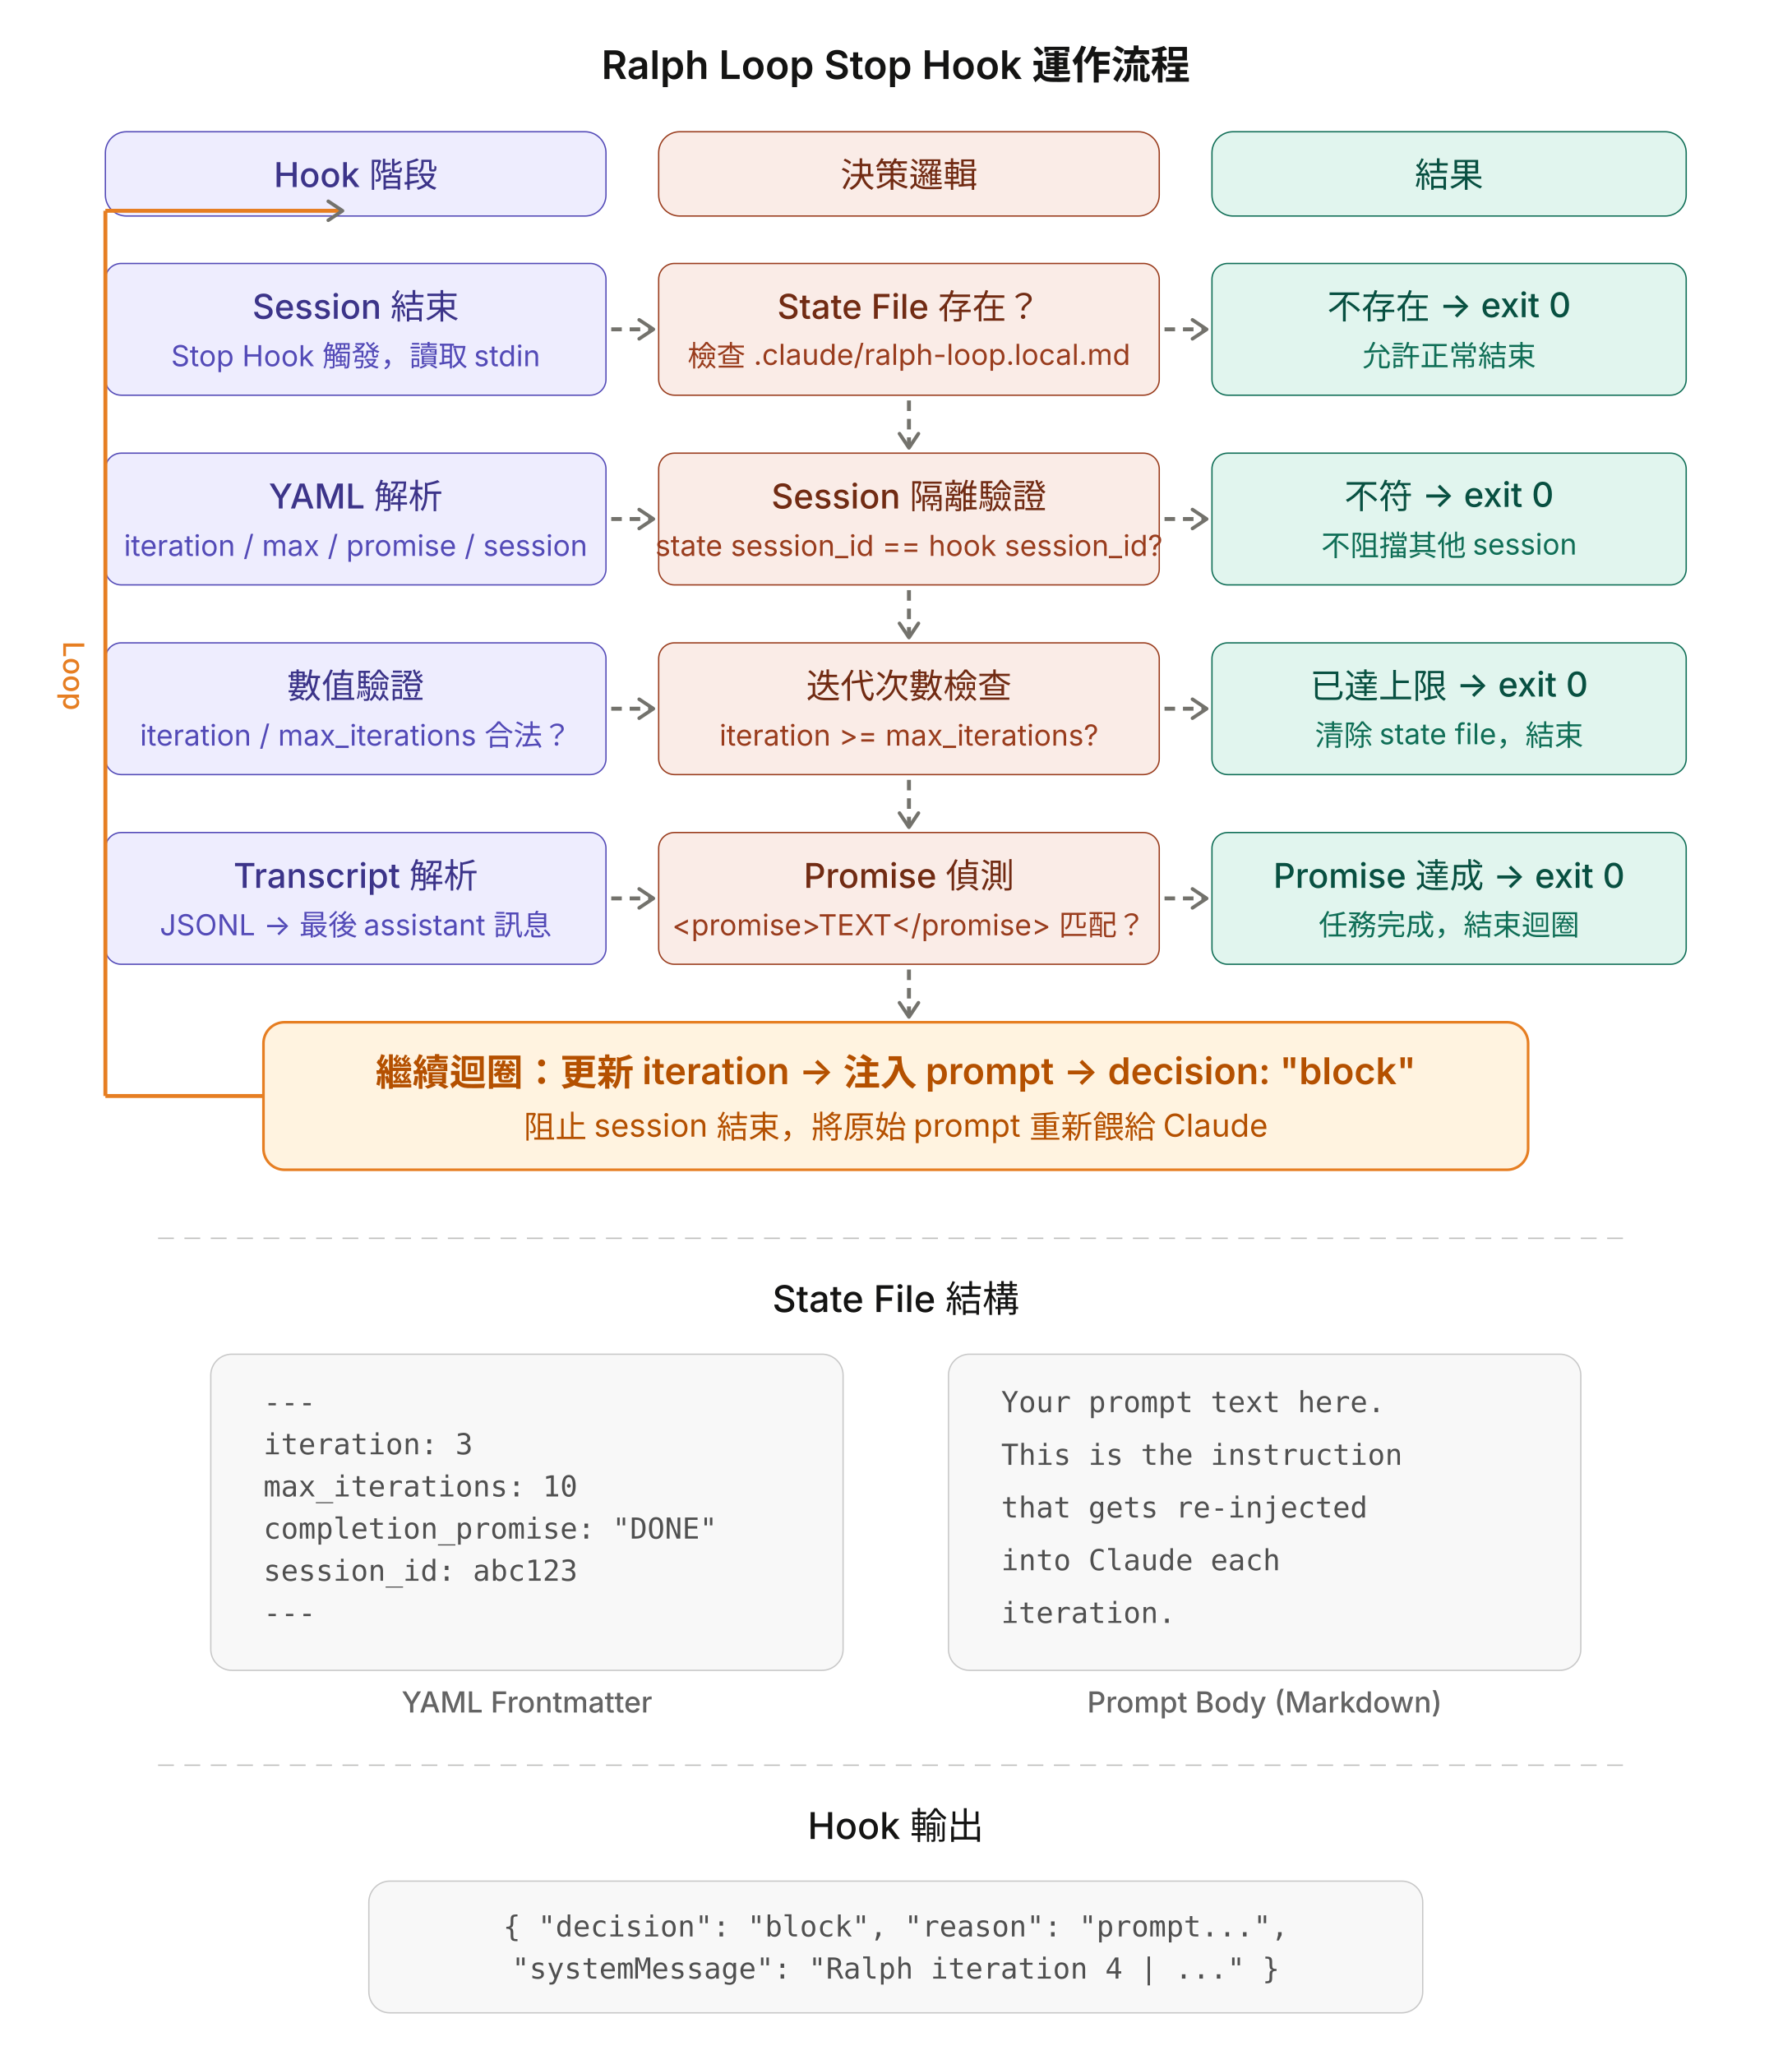
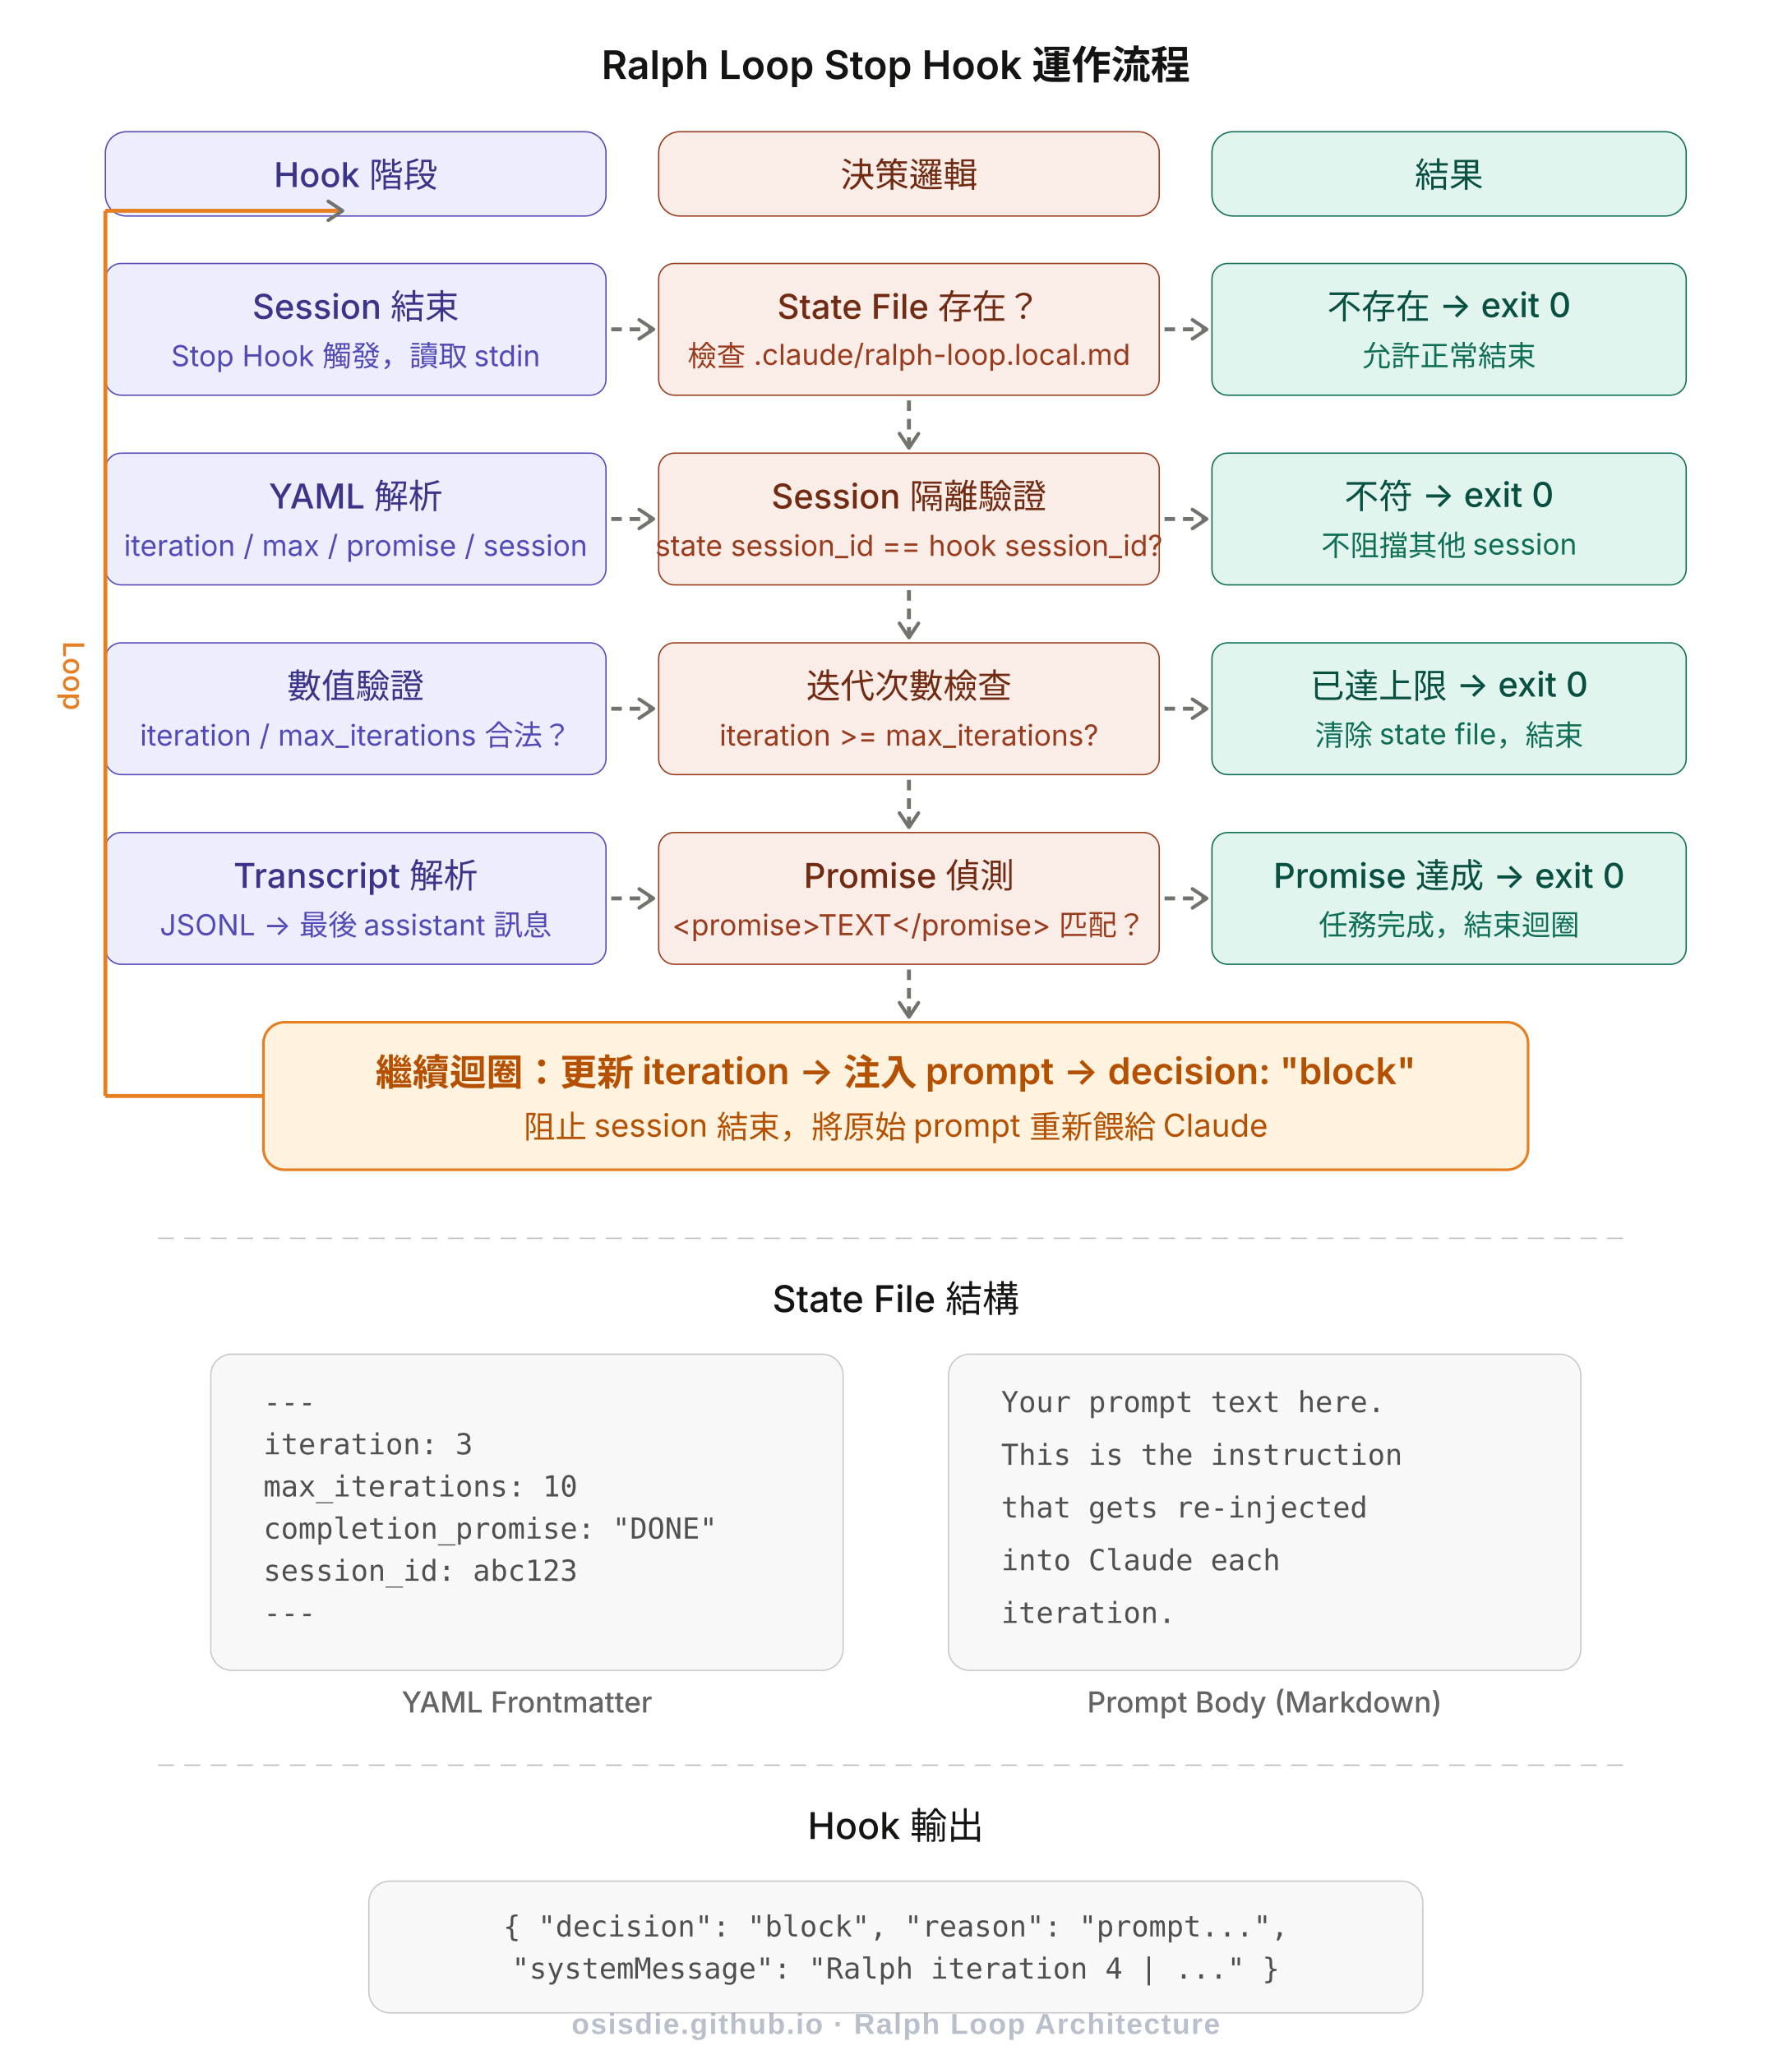
<svg xmlns="http://www.w3.org/2000/svg" width="100%" viewBox="0 0 680 780">
  <defs>
    <marker id="arrow" viewBox="0 0 10 10" refX="8" refY="5" markerWidth="6" markerHeight="6" orient="auto-start-reverse">
      <path d="M2 1L8 5L2 9" fill="none" stroke="rgb(115, 114, 108)" stroke-width="1.5" stroke-linecap="round" stroke-linejoin="round" />
    </marker>
  </defs>
  <text x="340" y="30" text-anchor="middle" font-size="15" style="fill:rgb(20,20,19);font-family:-apple-system,BlinkMacSystemFont,'Segoe UI',sans-serif;font-size:15px;font-weight:600">Ralph Loop Stop Hook 運作流程</text>
  <rect x="40" y="50" width="190" height="32" rx="8" style="fill:rgb(238,237,254);stroke:rgb(83,74,183);stroke-width:0.5" />
  <text x="135" y="71" text-anchor="middle" style="fill:rgb(60,52,137);font-family:-apple-system,BlinkMacSystemFont,'Segoe UI',sans-serif;font-size:13px;font-weight:500">Hook 階段</text>
  <rect x="250" y="50" width="190" height="32" rx="8" style="fill:rgb(250,236,231);stroke:rgb(153,60,29);stroke-width:0.5" />
  <text x="345" y="71" text-anchor="middle" style="fill:rgb(113,43,19);font-family:-apple-system,BlinkMacSystemFont,'Segoe UI',sans-serif;font-size:13px;font-weight:500">決策邏輯</text>
  <rect x="460" y="50" width="180" height="32" rx="8" style="fill:rgb(225,245,238);stroke:rgb(15,110,86);stroke-width:0.5" />
  <text x="550" y="71" text-anchor="middle" style="fill:rgb(8,80,65);font-family:-apple-system,BlinkMacSystemFont,'Segoe UI',sans-serif;font-size:13px;font-weight:500">結果</text>
  <rect x="40" y="100" width="190" height="50" rx="6" style="fill:rgb(238,237,254);stroke:rgb(83,74,183);stroke-width:0.5" />
  <text x="135" y="121" text-anchor="middle" style="fill:rgb(60,52,137);font-family:-apple-system,BlinkMacSystemFont,'Segoe UI',sans-serif;font-size:13px;font-weight:500">Session 結束</text>
  <text x="135" y="139" text-anchor="middle" style="fill:rgb(83,74,183);font-family:-apple-system,BlinkMacSystemFont,'Segoe UI',sans-serif;font-size:11px">Stop Hook 觸發，讀取 stdin</text>
  <line x1="232" y1="125" x2="248" y2="125" stroke="rgb(115,114,108)" stroke-width="1.5" stroke-dasharray="4 3" marker-end="url(#arrow)" />
  <rect x="250" y="100" width="190" height="50" rx="6" style="fill:rgb(250,236,231);stroke:rgb(153,60,29);stroke-width:0.5" />
  <text x="345" y="121" text-anchor="middle" style="fill:rgb(113,43,19);font-family:-apple-system,BlinkMacSystemFont,'Segoe UI',sans-serif;font-size:13px;font-weight:500">State File 存在？</text>
  <text x="345" y="139" text-anchor="middle" style="fill:rgb(153,60,29);font-family:-apple-system,BlinkMacSystemFont,'Segoe UI',sans-serif;font-size:11px">檢查 .claude/ralph-loop.local.md</text>
  <line x1="442" y1="125" x2="458" y2="125" stroke="rgb(115,114,108)" stroke-width="1.5" stroke-dasharray="4 3" marker-end="url(#arrow)" />
  <rect x="460" y="100" width="180" height="50" rx="6" style="fill:rgb(225,245,238);stroke:rgb(15,110,86);stroke-width:0.5" />
  <text x="550" y="121" text-anchor="middle" style="fill:rgb(8,80,65);font-family:-apple-system,BlinkMacSystemFont,'Segoe UI',sans-serif;font-size:13px;font-weight:500">不存在 → exit 0</text>
  <text x="550" y="139" text-anchor="middle" style="fill:rgb(15,110,86);font-family:-apple-system,BlinkMacSystemFont,'Segoe UI',sans-serif;font-size:11px">允許正常結束</text>
  <line x1="345" y1="152" x2="345" y2="170" stroke="rgb(115,114,108)" stroke-width="1.5" stroke-dasharray="4 3" marker-end="url(#arrow)" />
  <rect x="40" y="172" width="190" height="50" rx="6" style="fill:rgb(238,237,254);stroke:rgb(83,74,183);stroke-width:0.5" />
  <text x="135" y="193" text-anchor="middle" style="fill:rgb(60,52,137);font-family:-apple-system,BlinkMacSystemFont,'Segoe UI',sans-serif;font-size:13px;font-weight:500">YAML 解析</text>
  <text x="135" y="211" text-anchor="middle" style="fill:rgb(83,74,183);font-family:-apple-system,BlinkMacSystemFont,'Segoe UI',sans-serif;font-size:11px">iteration / max / promise / session</text>
  <line x1="232" y1="197" x2="248" y2="197" stroke="rgb(115,114,108)" stroke-width="1.5" stroke-dasharray="4 3" marker-end="url(#arrow)" />
  <rect x="250" y="172" width="190" height="50" rx="6" style="fill:rgb(250,236,231);stroke:rgb(153,60,29);stroke-width:0.5" />
  <text x="345" y="193" text-anchor="middle" style="fill:rgb(113,43,19);font-family:-apple-system,BlinkMacSystemFont,'Segoe UI',sans-serif;font-size:13px;font-weight:500">Session 隔離驗證</text>
  <text x="345" y="211" text-anchor="middle" style="fill:rgb(153,60,29);font-family:-apple-system,BlinkMacSystemFont,'Segoe UI',sans-serif;font-size:11px">state session_id == hook session_id?</text>
  <line x1="442" y1="197" x2="458" y2="197" stroke="rgb(115,114,108)" stroke-width="1.5" stroke-dasharray="4 3" marker-end="url(#arrow)" />
  <rect x="460" y="172" width="180" height="50" rx="6" style="fill:rgb(225,245,238);stroke:rgb(15,110,86);stroke-width:0.5" />
  <text x="550" y="193" text-anchor="middle" style="fill:rgb(8,80,65);font-family:-apple-system,BlinkMacSystemFont,'Segoe UI',sans-serif;font-size:13px;font-weight:500">不符 → exit 0</text>
  <text x="550" y="211" text-anchor="middle" style="fill:rgb(15,110,86);font-family:-apple-system,BlinkMacSystemFont,'Segoe UI',sans-serif;font-size:11px">不阻擋其他 session</text>
  <line x1="345" y1="224" x2="345" y2="242" stroke="rgb(115,114,108)" stroke-width="1.5" stroke-dasharray="4 3" marker-end="url(#arrow)" />
  <rect x="40" y="244" width="190" height="50" rx="6" style="fill:rgb(238,237,254);stroke:rgb(83,74,183);stroke-width:0.5" />
  <text x="135" y="265" text-anchor="middle" style="fill:rgb(60,52,137);font-family:-apple-system,BlinkMacSystemFont,'Segoe UI',sans-serif;font-size:13px;font-weight:500">數值驗證</text>
  <text x="135" y="283" text-anchor="middle" style="fill:rgb(83,74,183);font-family:-apple-system,BlinkMacSystemFont,'Segoe UI',sans-serif;font-size:11px">iteration / max_iterations 合法？</text>
  <line x1="232" y1="269" x2="248" y2="269" stroke="rgb(115,114,108)" stroke-width="1.5" stroke-dasharray="4 3" marker-end="url(#arrow)" />
  <rect x="250" y="244" width="190" height="50" rx="6" style="fill:rgb(250,236,231);stroke:rgb(153,60,29);stroke-width:0.5" />
  <text x="345" y="265" text-anchor="middle" style="fill:rgb(113,43,19);font-family:-apple-system,BlinkMacSystemFont,'Segoe UI',sans-serif;font-size:13px;font-weight:500">迭代次數檢查</text>
  <text x="345" y="283" text-anchor="middle" style="fill:rgb(153,60,29);font-family:-apple-system,BlinkMacSystemFont,'Segoe UI',sans-serif;font-size:11px">iteration &gt;= max_iterations?</text>
  <line x1="442" y1="269" x2="458" y2="269" stroke="rgb(115,114,108)" stroke-width="1.5" stroke-dasharray="4 3" marker-end="url(#arrow)" />
  <rect x="460" y="244" width="180" height="50" rx="6" style="fill:rgb(225,245,238);stroke:rgb(15,110,86);stroke-width:0.5" />
  <text x="550" y="265" text-anchor="middle" style="fill:rgb(8,80,65);font-family:-apple-system,BlinkMacSystemFont,'Segoe UI',sans-serif;font-size:13px;font-weight:500">已達上限 → exit 0</text>
  <text x="550" y="283" text-anchor="middle" style="fill:rgb(15,110,86);font-family:-apple-system,BlinkMacSystemFont,'Segoe UI',sans-serif;font-size:11px">清除 state file，結束</text>
  <line x1="345" y1="296" x2="345" y2="314" stroke="rgb(115,114,108)" stroke-width="1.5" stroke-dasharray="4 3" marker-end="url(#arrow)" />
  <rect x="40" y="316" width="190" height="50" rx="6" style="fill:rgb(238,237,254);stroke:rgb(83,74,183);stroke-width:0.5" />
  <text x="135" y="337" text-anchor="middle" style="fill:rgb(60,52,137);font-family:-apple-system,BlinkMacSystemFont,'Segoe UI',sans-serif;font-size:13px;font-weight:500">Transcript 解析</text>
  <text x="135" y="355" text-anchor="middle" style="fill:rgb(83,74,183);font-family:-apple-system,BlinkMacSystemFont,'Segoe UI',sans-serif;font-size:11px">JSONL → 最後 assistant 訊息</text>
  <line x1="232" y1="341" x2="248" y2="341" stroke="rgb(115,114,108)" stroke-width="1.5" stroke-dasharray="4 3" marker-end="url(#arrow)" />
  <rect x="250" y="316" width="190" height="50" rx="6" style="fill:rgb(250,236,231);stroke:rgb(153,60,29);stroke-width:0.5" />
  <text x="345" y="337" text-anchor="middle" style="fill:rgb(113,43,19);font-family:-apple-system,BlinkMacSystemFont,'Segoe UI',sans-serif;font-size:13px;font-weight:500">Promise 偵測</text>
  <text x="345" y="355" text-anchor="middle" style="fill:rgb(153,60,29);font-family:-apple-system,BlinkMacSystemFont,'Segoe UI',sans-serif;font-size:11px">&lt;promise&gt;TEXT&lt;/promise&gt; 匹配？</text>
  <line x1="442" y1="341" x2="458" y2="341" stroke="rgb(115,114,108)" stroke-width="1.5" stroke-dasharray="4 3" marker-end="url(#arrow)" />
  <rect x="460" y="316" width="180" height="50" rx="6" style="fill:rgb(225,245,238);stroke:rgb(15,110,86);stroke-width:0.5" />
  <text x="550" y="337" text-anchor="middle" style="fill:rgb(8,80,65);font-family:-apple-system,BlinkMacSystemFont,'Segoe UI',sans-serif;font-size:13px;font-weight:500">Promise 達成 → exit 0</text>
  <text x="550" y="355" text-anchor="middle" style="fill:rgb(15,110,86);font-family:-apple-system,BlinkMacSystemFont,'Segoe UI',sans-serif;font-size:11px">任務完成，結束迴圈</text>
  <line x1="345" y1="368" x2="345" y2="386" stroke="rgb(115,114,108)" stroke-width="1.5" stroke-dasharray="4 3" marker-end="url(#arrow)" />
  <rect x="100" y="388" width="480" height="56" rx="8" style="fill:rgb(255,243,224);stroke:rgb(230,126,34);stroke-width:1" />
  <text x="340" y="412" text-anchor="middle" style="fill:rgb(180,80,0);font-family:-apple-system,BlinkMacSystemFont,'Segoe UI',sans-serif;font-size:14px;font-weight:600">繼續迴圈：更新 iteration → 注入 prompt → decision: "block"</text>
  <text x="340" y="432" text-anchor="middle" style="fill:rgb(180,80,0);font-family:-apple-system,BlinkMacSystemFont,'Segoe UI',sans-serif;font-size:12px">阻止 session 結束，將原始 prompt 重新餵給 Claude</text>
  <line x1="100" y1="416" x2="40" y2="416" stroke="rgb(230,126,34)" stroke-width="1.5" />
  <line x1="40" y1="416" x2="40" y2="80" stroke="rgb(230,126,34)" stroke-width="1.5" />
  <line x1="40" y1="80" x2="130" y2="80" stroke="rgb(230,126,34)" stroke-width="1.5" marker-end="url(#arrow)" />
  <text x="28" y="250" text-anchor="middle" style="fill:rgb(230,126,34);font-family:-apple-system,BlinkMacSystemFont,'Segoe UI',sans-serif;font-size:11px;font-weight:500;writing-mode:tb">Loop</text>
  <line x1="60" y1="470" x2="620" y2="470" stroke="rgba(31,30,29,0.3)" stroke-width="0.5" stroke-dasharray="6 4" />
  <text x="340" y="498" text-anchor="middle" style="fill:rgb(20,20,19);font-family:-apple-system,BlinkMacSystemFont,'Segoe UI',sans-serif;font-size:14px;font-weight:500">State File 結構</text>
  <rect x="80" y="514" width="240" height="120" rx="8" style="fill:rgb(248,248,248);stroke:rgb(200,200,200);stroke-width:0.5" />
  <text x="100" y="536" style="fill:rgb(80,80,80);font-family:monospace;font-size:11px">---</text>
  <text x="100" y="552" style="fill:rgb(80,80,80);font-family:monospace;font-size:11px">iteration: 3</text>
  <text x="100" y="568" style="fill:rgb(80,80,80);font-family:monospace;font-size:11px">max_iterations: 10</text>
  <text x="100" y="584" style="fill:rgb(80,80,80);font-family:monospace;font-size:11px">completion_promise: "DONE"</text>
  <text x="100" y="600" style="fill:rgb(80,80,80);font-family:monospace;font-size:11px">session_id: abc123</text>
  <text x="100" y="616" style="fill:rgb(80,80,80);font-family:monospace;font-size:11px">---</text>
  <rect x="360" y="514" width="240" height="120" rx="8" style="fill:rgb(248,248,248);stroke:rgb(200,200,200);stroke-width:0.5" />
  <text x="380" y="536" style="fill:rgb(80,80,80);font-family:monospace;font-size:11px">Your prompt text here.</text>
  <text x="380" y="556" style="fill:rgb(80,80,80);font-family:monospace;font-size:11px">This is the instruction</text>
  <text x="380" y="576" style="fill:rgb(80,80,80);font-family:monospace;font-size:11px">that gets re-injected</text>
  <text x="380" y="596" style="fill:rgb(80,80,80);font-family:monospace;font-size:11px">into Claude each</text>
  <text x="380" y="616" style="fill:rgb(80,80,80);font-family:monospace;font-size:11px">iteration.</text>
  <text x="200" y="650" text-anchor="middle" style="fill:rgb(100,100,100);font-family:-apple-system,BlinkMacSystemFont,'Segoe UI',sans-serif;font-size:11px;font-weight:500">YAML Frontmatter</text>
  <text x="480" y="650" text-anchor="middle" style="fill:rgb(100,100,100);font-family:-apple-system,BlinkMacSystemFont,'Segoe UI',sans-serif;font-size:11px;font-weight:500">Prompt Body (Markdown)</text>
  <line x1="60" y1="670" x2="620" y2="670" stroke="rgba(31,30,29,0.3)" stroke-width="0.5" stroke-dasharray="6 4" />
  <text x="340" y="698" text-anchor="middle" style="fill:rgb(20,20,19);font-family:-apple-system,BlinkMacSystemFont,'Segoe UI',sans-serif;font-size:14px;font-weight:500">Hook 輸出</text>
  <rect x="140" y="714" width="400" height="50" rx="8" style="fill:rgb(248,248,248);stroke:rgb(200,200,200);stroke-width:0.5" />
  <text x="340" y="735" text-anchor="middle" style="fill:rgb(80,80,80);font-family:monospace;font-size:11px">{ "decision": "block", "reason": "prompt...",</text>
  <text x="340" y="751" text-anchor="middle" style="fill:rgb(80,80,80);font-family:monospace;font-size:11px">  "systemMessage": "Ralph iteration 4 | ..." }</text>
+   <g opacity="0.45">
+     <text x="340" y="772" text-anchor="middle" fill="#64748b" font-family="Segoe UI, Arial, sans-serif" font-size="11" font-weight="600" letter-spacing="0.5px">osisdie.github.io · Ralph Loop Architecture</text>
+   </g>
</svg>
